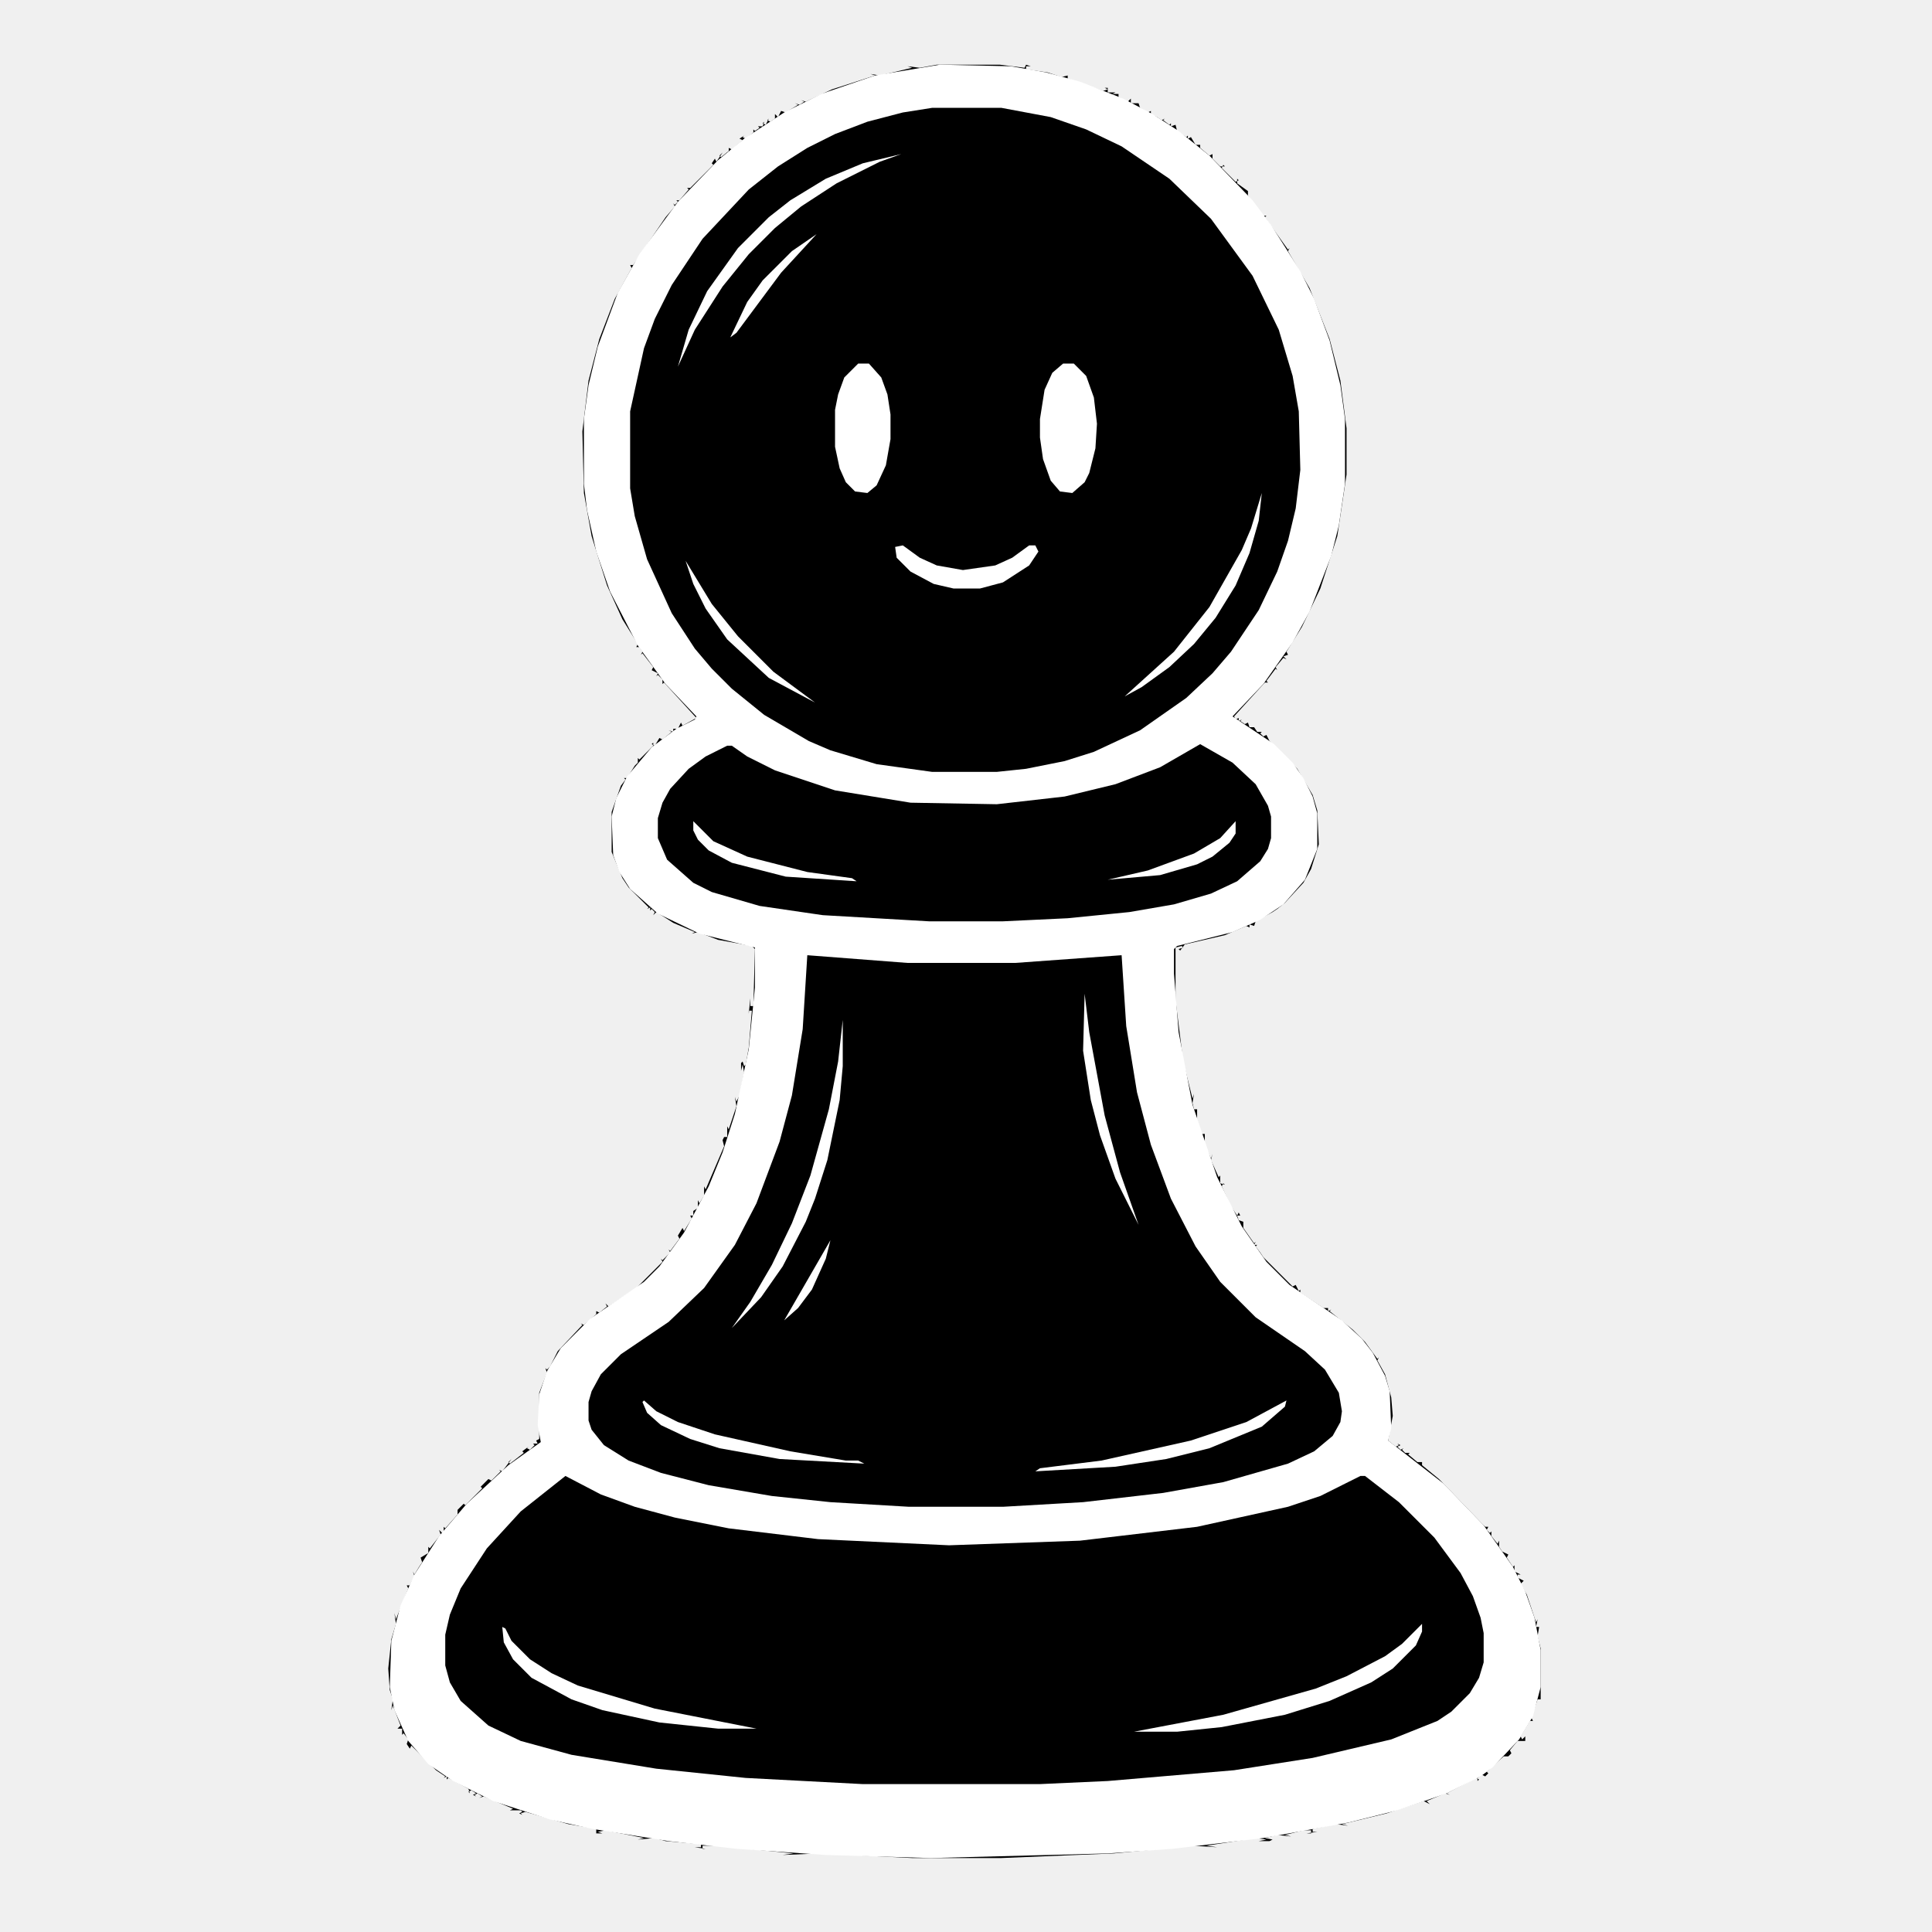
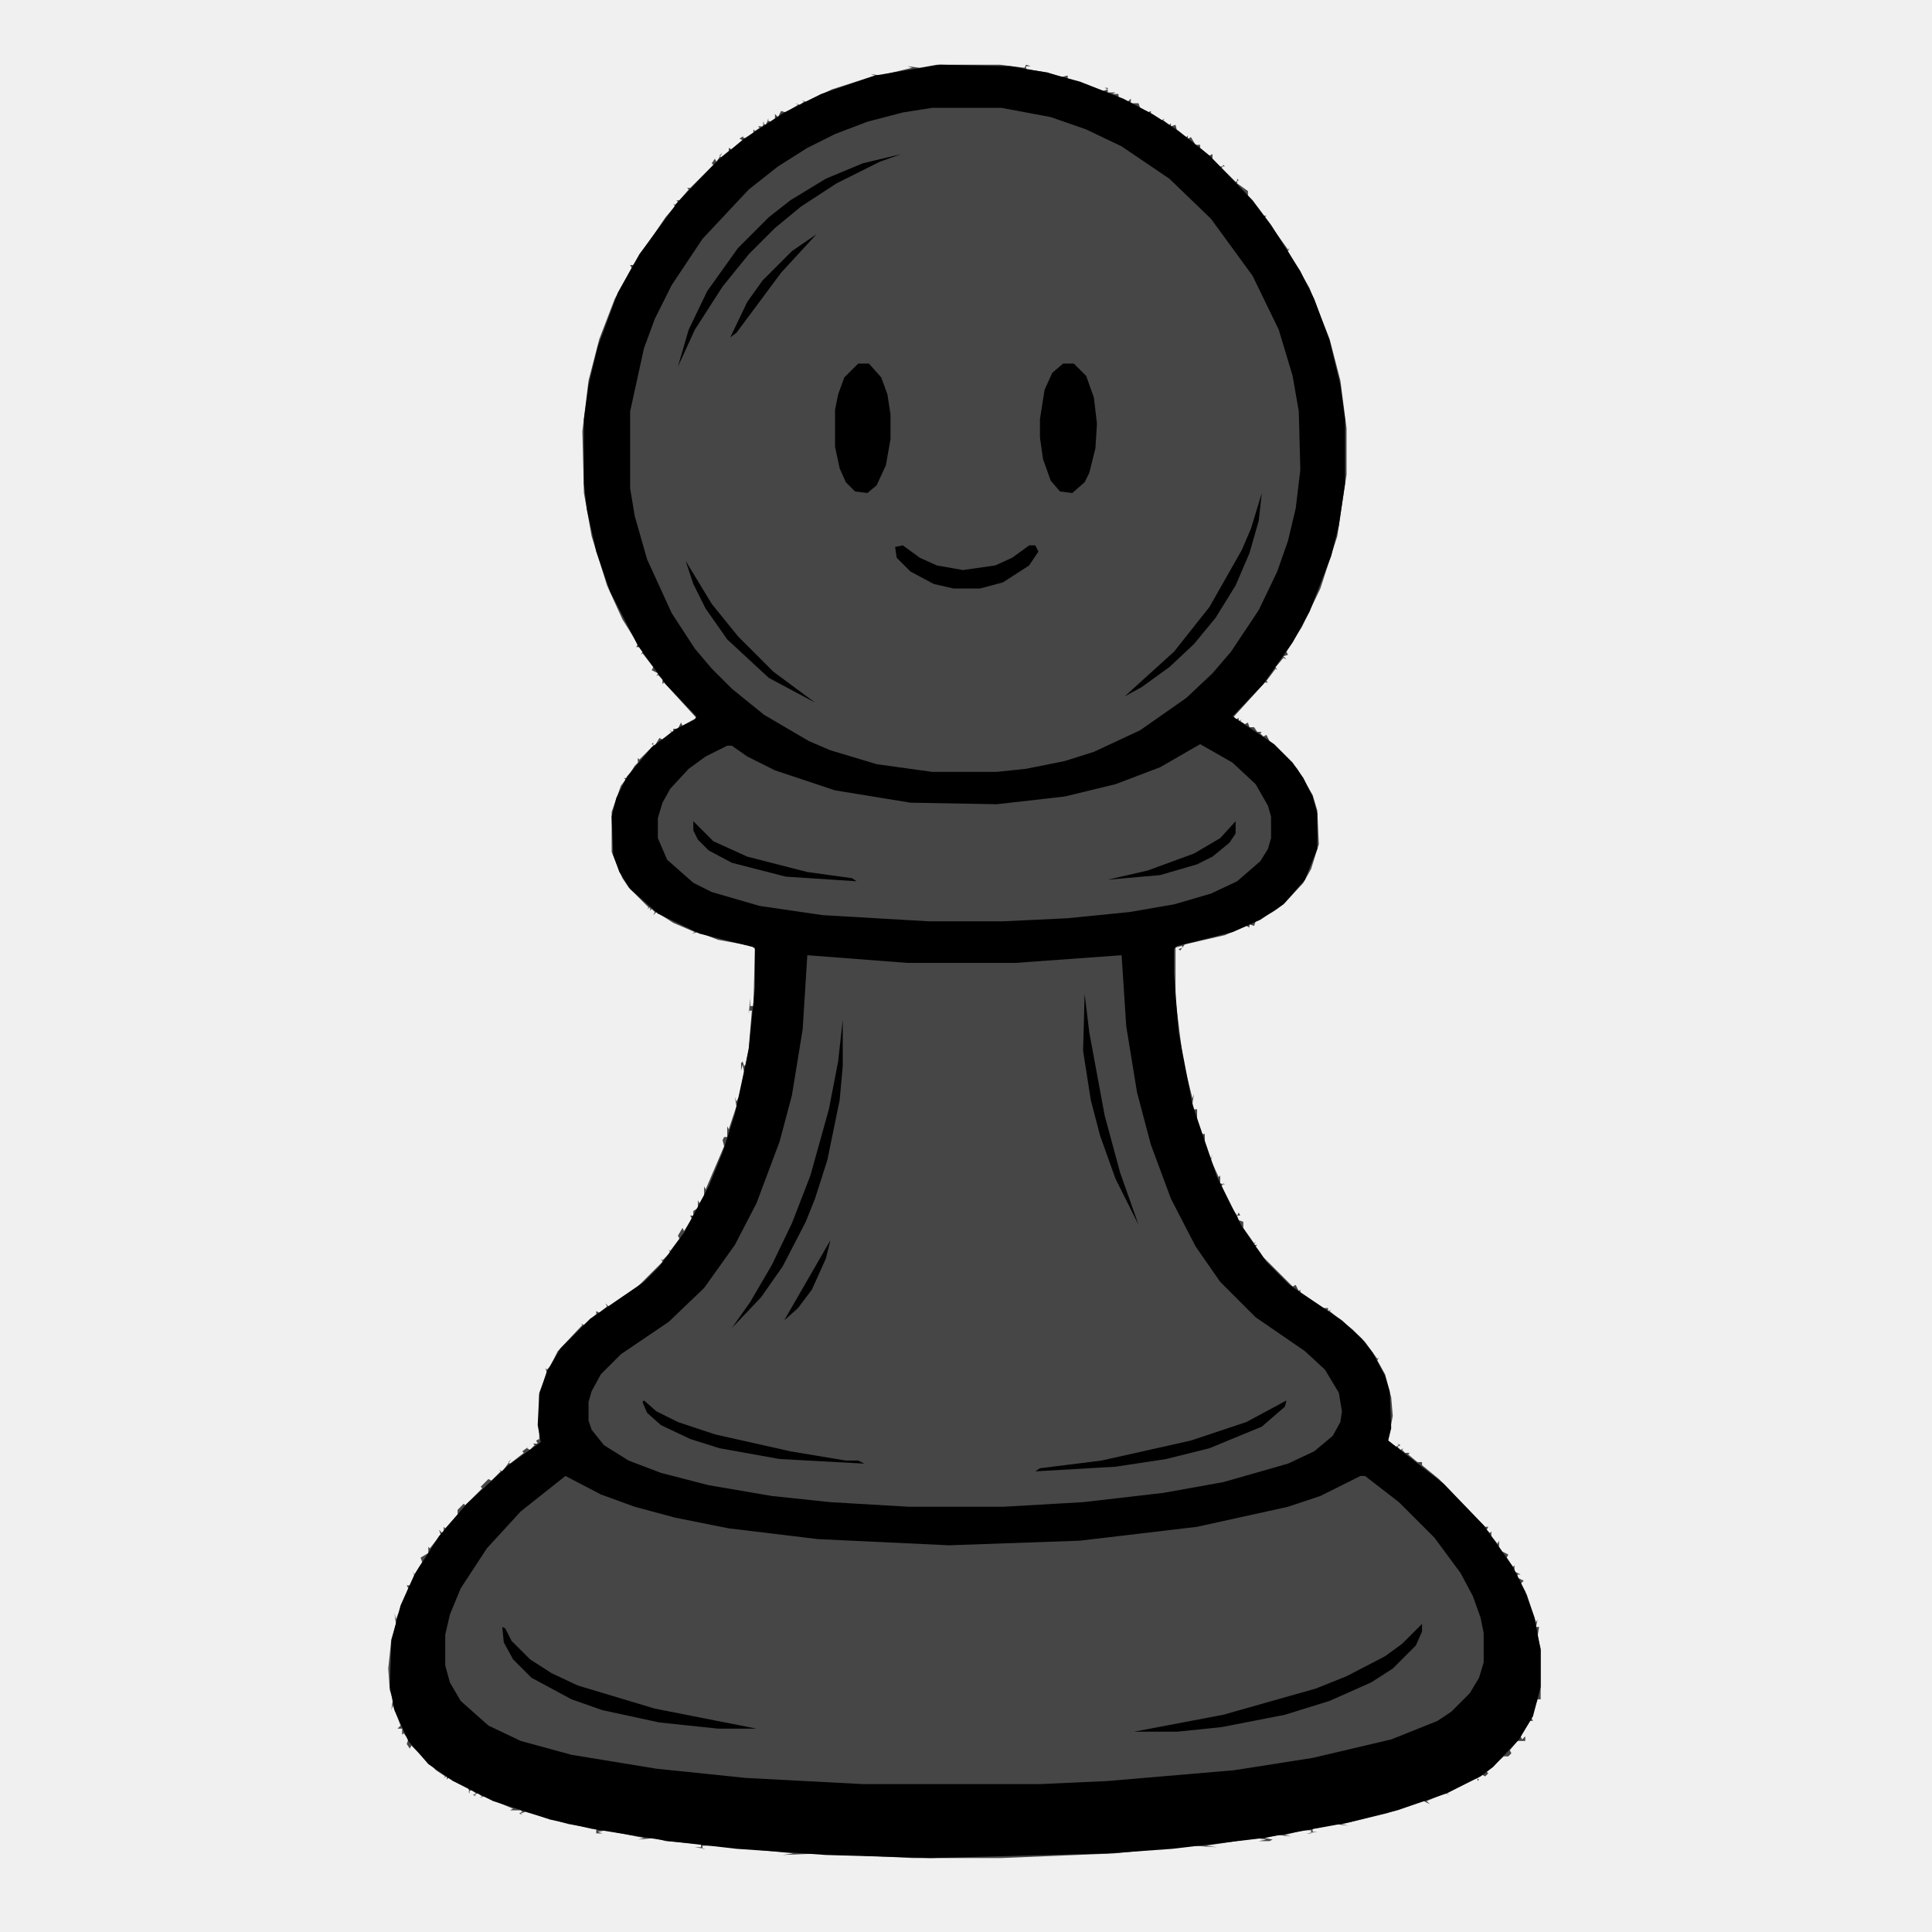
<svg xmlns="http://www.w3.org/2000/svg" width="1254" height="1254" viewBox="0 0 1254 1254">
-   <path d="M 565 48 L 568 49 L 540 58 L 523 66 L 520 65 L 522 66 L 519 68 L 516 67 L 518 68 L 510 73 L 507 72 L 505 76 L 503 74 L 503 77 L 500 79 L 498 78 L 499 77 L 497 81 L 495 80 L 496 79 L 495 82 L 492 82 L 493 83 L 490 85 L 489 84 L 489 86 L 484 90 L 482 89 L 483 88 L 480 90 L 482 91 L 475 97 L 473 96 L 473 98 L 468 102 L 467 101 L 469 99 L 465 105 L 464 103 L 462 106 L 463 107 L 458 112 L 457 111 L 458 112 L 450 120 L 449 119 L 450 120 L 448 122 L 446 122 L 447 123 L 441 130 L 439 130 L 440 131 L 438 133 L 437 132 L 438 134 L 432 141 L 430 140 L 432 141 L 411 172 L 409 172 L 410 174 L 399 194 L 389 220 L 382 247 L 378 280 L 379 320 L 384 348 L 394 380 L 404 402 L 414 418 L 413 420 L 415 420 L 417 423 L 416 425 L 417 424 L 424 433 L 423 435 L 427 437 L 426 439 L 427 438 L 430 441 L 430 444 L 431 443 L 452 466 L 443 471 L 442 469 L 440 473 L 437 473 L 437 475 L 434 474 L 436 475 L 430 480 L 428 479 L 425 484 L 423 483 L 424 482 L 424 484 L 415 493 L 414 492 L 414 495 L 412 497 L 411 496 L 412 497 L 407 505 L 405 505 L 406 506 L 403 510 L 397 527 L 397 553 L 404 570 L 408 576 L 421 589 L 420 590 L 422 589 L 422 591 L 423 590 L 425 592 L 424 594 L 426 592 L 437 599 L 451 605 L 449 606 L 453 605 L 466 610 L 488 614 L 490 616 L 489 653 L 487 653 L 487 648 L 486 658 L 486 656 L 488 656 L 486 680 L 484 691 L 483 692 L 482 689 L 481 690 L 481 695 L 482 691 L 483 696 L 480 711 L 478 715 L 477 712 L 478 718 L 473 733 L 472 731 L 472 738 L 470 738 L 469 740 L 470 744 L 458 772 L 457 770 L 457 776 L 454 781 L 453 779 L 453 784 L 450 786 L 450 789 L 448 789 L 449 791 L 444 799 L 443 797 L 440 802 L 441 804 L 435 812 L 434 811 L 435 813 L 430 818 L 429 817 L 430 819 L 413 836 L 395 848 L 393 846 L 394 848 L 389 852 L 387 851 L 387 853 L 379 860 L 377 859 L 378 860 L 362 877 L 357 887 L 355 889 L 354 888 L 355 891 L 350 904 L 350 934 L 348 935 L 349 937 L 346 937 L 347 938 L 344 941 L 342 940 L 343 939 L 339 942 L 340 943 L 331 950 L 330 949 L 332 947 L 326 955 L 324 954 L 325 955 L 323 957 L 322 956 L 323 957 L 319 961 L 317 960 L 312 965 L 313 966 L 302 977 L 301 976 L 297 980 L 297 983 L 289 992 L 288 991 L 288 994 L 287 995 L 285 993 L 286 996 L 279 1005 L 278 1004 L 278 1008 L 273 1011 L 274 1014 L 272 1017 L 271 1016 L 272 1017 L 269 1022 L 268 1020 L 269 1023 L 266 1029 L 264 1029 L 265 1031 L 257 1051 L 256 1047 L 257 1054 L 254 1064 L 252 1083 L 253 1097 L 255 1103 L 254 1110 L 255 1107 L 260 1120 L 258 1122 L 261 1122 L 261 1126 L 262 1125 L 265 1129 L 264 1132 L 266 1135 L 267 1133 L 283 1149 L 282 1150 L 283 1149 L 289 1153 L 288 1154 L 290 1153 L 290 1155 L 291 1154 L 304 1161 L 305 1164 L 304 1163 L 306 1162 L 309 1164 L 307 1165 L 309 1166 L 308 1165 L 310 1164 L 313 1166 L 311 1167 L 314 1166 L 333 1174 L 331 1175 L 338 1175 L 339 1176 L 337 1177 L 339 1178 L 338 1177 L 341 1176 L 369 1184 L 387 1187 L 387 1190 L 391 1190 L 388 1189 L 393 1188 L 418 1193 L 414 1194 L 425 1193 L 432 1195 L 455 1197 L 455 1199 L 451 1199 L 458 1200 L 456 1200 L 456 1198 L 465 1198 L 515 1203 L 508 1204 L 532 1203 L 592 1206 L 650 1206 L 723 1203 L 774 1198 L 790 1199 L 783 1198 L 815 1193 L 822 1194 L 817 1195 L 824 1195 L 826 1194 L 821 1193 L 829 1191 L 838 1192 L 834 1191 L 846 1188 L 851 1188 L 851 1190 L 848 1190 L 855 1189 L 852 1189 L 852 1187 L 867 1184 L 875 1185 L 871 1184 L 900 1177 L 924 1169 L 928 1171 L 926 1169 L 938 1164 L 941 1165 L 939 1164 L 958 1154 L 960 1155 L 959 1156 L 959 1154 L 962 1152 L 964 1153 L 966 1151 L 965 1150 L 976 1140 L 979 1140 L 981 1138 L 980 1136 L 985 1130 L 990 1130 L 990 1127 L 988 1129 L 987 1127 L 993 1117 L 995 1117 L 994 1115 L 998 1103 L 1000 1103 L 1000 1070 L 998 1062 L 999 1056 L 997 1056 L 998 1051 L 997 1053 L 991 1035 L 987 1028 L 989 1026 L 985 1024 L 985 1022 L 987 1022 L 983 1020 L 983 1016 L 982 1017 L 978 1011 L 979 1009 L 975 1007 L 973 1004 L 973 1000 L 972 1002 L 968 997 L 968 994 L 967 995 L 965 993 L 966 991 L 964 991 L 961 988 L 962 987 L 961 988 L 934 960 L 923 951 L 923 949 L 920 949 L 914 944 L 915 943 L 912 943 L 910 941 L 911 940 L 909 941 L 907 939 L 909 938 L 907 937 L 908 938 L 906 939 L 901 935 L 904 919 L 903 907 L 899 892 L 894 883 L 895 881 L 894 882 L 886 871 L 878 863 L 879 862 L 878 863 L 863 851 L 864 850 L 862 851 L 862 849 L 859 849 L 844 839 L 844 837 L 843 838 L 841 834 L 839 835 L 820 816 L 818 813 L 819 812 L 818 813 L 815 809 L 816 808 L 814 808 L 815 806 L 814 807 L 807 797 L 807 793 L 804 792 L 803 789 L 805 789 L 804 787 L 803 789 L 799 783 L 793 770 L 794 768 L 795 769 L 792 768 L 792 763 L 791 764 L 786 753 L 787 749 L 786 752 L 782 743 L 782 736 L 780 736 L 777 727 L 777 720 L 775 720 L 774 716 L 775 710 L 774 713 L 768 689 L 763 649 L 763 615 L 767 614 L 768 615 L 765 616 L 766 617 L 769 613 L 795 607 L 809 601 L 811 602 L 811 600 L 814 601 L 815 598 L 826 592 L 828 594 L 827 595 L 828 594 L 826 592 L 829 590 L 830 591 L 829 590 L 834 586 L 835 587 L 834 586 L 846 573 L 851 564 L 856 548 L 855 526 L 852 516 L 842 499 L 843 498 L 842 499 L 824 481 L 826 480 L 824 481 L 822 477 L 820 478 L 818 476 L 819 475 L 816 475 L 814 472 L 811 472 L 810 469 L 808 470 L 805 468 L 806 467 L 804 468 L 804 466 L 802 467 L 801 465 L 821 443 L 823 443 L 822 442 L 828 434 L 829 435 L 828 433 L 833 427 L 835 428 L 833 426 L 836 425 L 835 423 L 845 407 L 857 382 L 868 348 L 874 308 L 874 278 L 870 247 L 863 220 L 850 187 L 836 163 L 837 161 L 836 162 L 821 141 L 822 140 L 820 140 L 810 127 L 810 124 L 803 119 L 803 116 L 804 117 L 802 118 L 793 109 L 794 107 L 795 108 L 792 108 L 787 103 L 787 100 L 785 101 L 779 96 L 779 94 L 776 94 L 773 89 L 771 90 L 771 88 L 770 89 L 764 85 L 763 81 L 760 82 L 760 80 L 759 81 L 755 78 L 756 77 L 754 78 L 751 76 L 752 75 L 751 76 L 747 74 L 747 72 L 745 73 L 740 70 L 739 67 L 734 67 L 734 64 L 732 66 L 726 63 L 726 61 L 722 61 L 724 60 L 719 60 L 719 57 L 717 57 L 719 58 L 716 59 L 693 51 L 693 49 L 689 50 L 680 47 L 666 45 L 666 43 L 669 43 L 666 42 L 665 44 L 649 42 L 608 42 L 597 44 L 589 43 L 592 44 L 571 49 Z" fill="#000000" fill-rule="evenodd" stroke="none" />
-   <path d="M 568 49 L 533 61 L 509 73 L 483 90 L 466 104 L 440 131 L 415 165 L 401 190 L 388 225 L 382 250 L 379 272 L 379 314 L 381 331 L 387 358 L 396 384 L 414 419 L 432 444 L 452 465 L 451 467 L 439 473 L 423 485 L 407 504 L 400 518 L 397 530 L 398 555 L 402 566 L 409 577 L 427 593 L 454 606 L 490 615 L 490 641 L 486 681 L 477 723 L 469 748 L 460 770 L 444 800 L 428 822 L 418 832 L 383 856 L 364 875 L 355 890 L 350 905 L 349 925 L 351 936 L 330 951 L 303 976 L 285 997 L 269 1022 L 260 1042 L 254 1065 L 253 1095 L 256 1110 L 265 1130 L 278 1145 L 294 1156 L 320 1169 L 357 1181 L 384 1187 L 434 1195 L 478 1200 L 536 1204 L 604 1206 L 719 1203 L 761 1200 L 820 1193 L 875 1183 L 907 1175 L 939 1164 L 961 1153 L 969 1147 L 986 1129 L 995 1114 L 1000 1095 L 1000 1071 L 996 1050 L 990 1033 L 982 1017 L 963 990 L 937 963 L 901 935 L 903 927 L 902 903 L 899 893 L 891 878 L 884 869 L 871 857 L 837 834 L 822 819 L 806 796 L 790 764 L 774 717 L 765 670 L 762 632 L 762 616 L 764 614 L 800 605 L 818 597 L 833 587 L 847 571 L 855 551 L 855 528 L 852 517 L 846 505 L 839 495 L 827 483 L 800 465 L 820 444 L 839 417 L 850 397 L 864 361 L 869 341 L 873 314 L 873 272 L 870 250 L 863 221 L 853 194 L 844 176 L 825 146 L 813 130 L 785 101 L 765 85 L 748 74 L 729 64 L 701 53 L 679 47 L 656 43 L 610 42 Z M 289 1061 L 292 1048 L 299 1031 L 316 1005 L 338 981 L 367 958 L 390 970 L 412 978 L 438 985 L 473 992 L 531 999 L 616 1003 L 701 1000 L 777 991 L 836 978 L 857 971 L 883 958 L 886 958 L 908 975 L 931 998 L 948 1021 L 956 1036 L 961 1050 L 963 1060 L 963 1079 L 960 1089 L 954 1099 L 942 1111 L 933 1117 L 903 1129 L 852 1141 L 801 1149 L 719 1156 L 675 1158 L 560 1158 L 484 1154 L 426 1148 L 371 1139 L 338 1130 L 317 1120 L 299 1104 L 292 1092 L 289 1081 Z M 326 1056 L 327 1066 L 333 1077 L 345 1089 L 371 1103 L 391 1110 L 428 1118 L 466 1122 L 491 1122 L 425 1109 L 375 1094 L 358 1086 L 344 1077 L 332 1065 L 328 1057 Z M 923 1054 L 910 1067 L 899 1075 L 874 1088 L 854 1096 L 794 1113 L 736 1124 L 764 1124 L 793 1121 L 834 1113 L 863 1104 L 890 1092 L 904 1083 L 919 1068 L 923 1059 Z M 382 910 L 384 903 L 390 892 L 403 879 L 434 858 L 457 836 L 477 808 L 491 781 L 506 741 L 514 711 L 521 668 L 524 620 L 589 625 L 659 625 L 728 620 L 731 666 L 738 709 L 747 743 L 760 778 L 776 809 L 792 832 L 815 855 L 847 877 L 860 889 L 869 904 L 871 916 L 870 923 L 865 932 L 853 942 L 836 950 L 794 962 L 755 969 L 703 975 L 651 978 L 590 978 L 539 975 L 501 971 L 460 964 L 429 956 L 408 948 L 392 938 L 384 928 L 382 922 Z M 835 909 L 809 923 L 773 935 L 715 948 L 675 953 L 672 955 L 724 952 L 757 947 L 785 940 L 819 926 L 834 913 Z M 417 910 L 420 917 L 429 925 L 448 934 L 467 940 L 506 947 L 561 950 L 557 948 L 549 948 L 513 942 L 464 931 L 440 923 L 426 916 L 418 909 Z M 539 805 L 509 857 L 518 849 L 527 837 L 536 817 Z M 547 662 L 544 689 L 538 720 L 526 763 L 514 794 L 501 821 L 487 845 L 475 862 L 494 842 L 508 822 L 523 793 L 529 778 L 537 753 L 545 714 L 547 692 Z M 704 645 L 703 682 L 708 714 L 714 737 L 724 765 L 739 795 L 727 761 L 717 724 L 707 670 Z M 825 530 L 825 544 L 823 551 L 818 559 L 803 572 L 786 580 L 762 587 L 733 592 L 693 596 L 651 598 L 603 598 L 534 594 L 493 588 L 462 579 L 450 573 L 433 558 L 427 544 L 427 531 L 430 521 L 435 512 L 447 499 L 458 491 L 472 484 L 475 484 L 485 491 L 503 500 L 542 513 L 591 521 L 647 522 L 691 517 L 724 509 L 753 498 L 779 483 L 800 495 L 815 509 L 823 523 Z M 802 533 L 792 544 L 775 554 L 745 565 L 719 571 L 753 568 L 777 561 L 787 556 L 798 547 L 802 541 Z M 450 533 L 450 539 L 453 545 L 460 552 L 475 560 L 510 569 L 556 572 L 553 570 L 524 566 L 485 556 L 463 546 Z M 605 70 L 650 70 L 682 76 L 705 84 L 728 95 L 759 116 L 786 142 L 813 179 L 830 214 L 839 244 L 843 267 L 844 305 L 841 330 L 836 351 L 829 371 L 817 396 L 799 423 L 787 437 L 770 453 L 740 474 L 710 488 L 691 494 L 666 499 L 647 501 L 605 501 L 569 496 L 539 487 L 525 481 L 496 464 L 475 447 L 462 434 L 451 421 L 436 398 L 420 363 L 412 335 L 409 317 L 409 267 L 418 226 L 425 207 L 436 185 L 456 155 L 486 123 L 505 108 L 524 96 L 542 87 L 563 79 L 586 73 Z M 445 364 L 450 379 L 458 395 L 472 415 L 499 440 L 529 456 L 502 436 L 479 413 L 462 392 Z M 581 355 L 582 362 L 591 371 L 606 379 L 619 382 L 636 382 L 651 378 L 668 367 L 674 358 L 672 354 L 668 354 L 657 362 L 646 367 L 625 370 L 608 367 L 597 362 L 586 354 Z M 819 320 L 812 343 L 806 357 L 785 394 L 762 423 L 730 452 L 741 446 L 759 433 L 775 418 L 789 401 L 802 380 L 811 359 L 817 338 Z M 690 236 L 683 242 L 678 253 L 675 272 L 675 284 L 677 298 L 682 312 L 688 319 L 696 320 L 704 313 L 707 307 L 711 291 L 712 275 L 710 258 L 705 244 L 697 236 Z M 557 236 L 548 245 L 544 256 L 542 266 L 542 290 L 545 304 L 549 313 L 555 319 L 563 320 L 569 315 L 575 302 L 578 285 L 578 269 L 576 256 L 572 245 L 564 236 Z M 530 152 L 514 163 L 495 182 L 485 196 L 474 219 L 478 216 L 507 177 Z M 585 100 L 560 106 L 536 116 L 513 130 L 499 141 L 479 161 L 459 189 L 447 214 L 440 238 L 451 214 L 469 186 L 486 165 L 503 148 L 520 134 L 543 119 L 571 105 Z" fill="#ffffff" fill-rule="evenodd" stroke="none" />
+   <path d="M 565 48 L 568 49 L 540 58 L 523 66 L 520 65 L 522 66 L 519 68 L 516 67 L 518 68 L 510 73 L 507 72 L 505 76 L 503 74 L 503 77 L 500 79 L 498 78 L 499 77 L 497 81 L 495 80 L 496 79 L 495 82 L 492 82 L 493 83 L 490 85 L 489 84 L 489 86 L 484 90 L 482 89 L 483 88 L 480 90 L 482 91 L 475 97 L 473 96 L 473 98 L 468 102 L 467 101 L 469 99 L 465 105 L 464 103 L 462 106 L 463 107 L 458 112 L 457 111 L 458 112 L 450 120 L 449 119 L 450 120 L 448 122 L 446 122 L 447 123 L 441 130 L 439 130 L 440 131 L 438 133 L 437 132 L 438 134 L 432 141 L 430 140 L 432 141 L 411 172 L 409 172 L 410 174 L 399 194 L 389 220 L 382 247 L 378 280 L 379 320 L 384 348 L 394 380 L 404 402 L 414 418 L 413 420 L 415 420 L 417 423 L 416 425 L 417 424 L 424 433 L 423 435 L 427 437 L 426 439 L 427 438 L 430 441 L 430 444 L 431 443 L 452 466 L 443 471 L 442 469 L 440 473 L 437 473 L 437 475 L 434 474 L 436 475 L 430 480 L 428 479 L 425 484 L 423 483 L 424 482 L 424 484 L 415 493 L 414 492 L 414 495 L 412 497 L 411 496 L 412 497 L 407 505 L 405 505 L 406 506 L 403 510 L 397 527 L 397 553 L 404 570 L 408 576 L 421 589 L 420 590 L 422 589 L 422 591 L 423 590 L 425 592 L 424 594 L 426 592 L 437 599 L 451 605 L 449 606 L 453 605 L 466 610 L 488 614 L 490 616 L 489 653 L 487 653 L 487 648 L 486 658 L 486 656 L 488 656 L 486 680 L 484 691 L 483 692 L 482 689 L 481 690 L 481 695 L 482 691 L 483 696 L 480 711 L 478 715 L 477 712 L 478 718 L 473 733 L 472 731 L 472 738 L 470 738 L 469 740 L 470 744 L 458 772 L 457 770 L 457 776 L 454 781 L 453 779 L 453 784 L 450 786 L 450 789 L 448 789 L 449 791 L 444 799 L 443 797 L 440 802 L 441 804 L 435 812 L 434 811 L 435 813 L 430 818 L 429 817 L 430 819 L 413 836 L 395 848 L 393 846 L 394 848 L 389 852 L 387 851 L 387 853 L 379 860 L 377 859 L 378 860 L 362 877 L 357 887 L 355 889 L 354 888 L 355 891 L 350 904 L 350 934 L 348 935 L 349 937 L 346 937 L 347 938 L 344 941 L 342 940 L 343 939 L 339 942 L 340 943 L 331 950 L 330 949 L 332 947 L 326 955 L 324 954 L 325 955 L 323 957 L 322 956 L 323 957 L 319 961 L 317 960 L 312 965 L 313 966 L 302 977 L 301 976 L 297 980 L 297 983 L 289 992 L 288 991 L 288 994 L 287 995 L 285 993 L 286 996 L 279 1005 L 278 1004 L 278 1008 L 273 1011 L 274 1014 L 272 1017 L 271 1016 L 272 1017 L 269 1022 L 268 1020 L 269 1023 L 266 1029 L 264 1029 L 265 1031 L 257 1051 L 256 1047 L 257 1054 L 254 1064 L 252 1083 L 253 1097 L 255 1103 L 254 1110 L 255 1107 L 260 1120 L 258 1122 L 261 1122 L 261 1126 L 262 1125 L 265 1129 L 264 1132 L 266 1135 L 267 1133 L 283 1149 L 282 1150 L 283 1149 L 289 1153 L 288 1154 L 290 1153 L 290 1155 L 291 1154 L 304 1161 L 305 1164 L 304 1163 L 306 1162 L 309 1164 L 307 1165 L 309 1166 L 308 1165 L 310 1164 L 313 1166 L 311 1167 L 314 1166 L 333 1174 L 331 1175 L 338 1175 L 339 1176 L 337 1177 L 339 1178 L 338 1177 L 341 1176 L 369 1184 L 387 1187 L 387 1190 L 391 1190 L 388 1189 L 393 1188 L 418 1193 L 414 1194 L 425 1193 L 432 1195 L 455 1197 L 455 1199 L 451 1199 L 458 1200 L 456 1200 L 456 1198 L 465 1198 L 515 1203 L 508 1204 L 532 1203 L 592 1206 L 650 1206 L 723 1203 L 774 1198 L 790 1199 L 783 1198 L 815 1193 L 822 1194 L 817 1195 L 824 1195 L 826 1194 L 821 1193 L 829 1191 L 838 1192 L 834 1191 L 846 1188 L 851 1188 L 851 1190 L 848 1190 L 855 1189 L 852 1189 L 852 1187 L 867 1184 L 875 1185 L 871 1184 L 900 1177 L 924 1169 L 928 1171 L 926 1169 L 938 1164 L 941 1165 L 939 1164 L 958 1154 L 960 1155 L 959 1156 L 959 1154 L 962 1152 L 964 1153 L 966 1151 L 965 1150 L 976 1140 L 979 1140 L 981 1138 L 980 1136 L 985 1130 L 990 1130 L 990 1127 L 988 1129 L 987 1127 L 993 1117 L 995 1117 L 994 1115 L 998 1103 L 1000 1103 L 1000 1070 L 998 1062 L 999 1056 L 997 1056 L 998 1051 L 997 1053 L 991 1035 L 987 1028 L 989 1026 L 985 1024 L 985 1022 L 987 1022 L 983 1020 L 983 1016 L 982 1017 L 978 1011 L 979 1009 L 975 1007 L 973 1004 L 973 1000 L 972 1002 L 968 997 L 968 994 L 967 995 L 965 993 L 966 991 L 964 991 L 961 988 L 962 987 L 961 988 L 934 960 L 923 951 L 923 949 L 920 949 L 914 944 L 915 943 L 912 943 L 910 941 L 911 940 L 909 941 L 907 939 L 909 938 L 907 937 L 908 938 L 906 939 L 901 935 L 904 919 L 903 907 L 899 892 L 894 883 L 895 881 L 894 882 L 886 871 L 878 863 L 879 862 L 878 863 L 863 851 L 864 850 L 862 851 L 862 849 L 859 849 L 844 839 L 844 837 L 843 838 L 841 834 L 839 835 L 820 816 L 818 813 L 819 812 L 818 813 L 815 809 L 816 808 L 814 808 L 815 806 L 814 807 L 807 797 L 807 793 L 804 792 L 803 789 L 805 789 L 804 787 L 803 789 L 799 783 L 793 770 L 794 768 L 795 769 L 792 768 L 792 763 L 791 764 L 786 753 L 787 749 L 786 752 L 782 743 L 782 736 L 780 736 L 777 727 L 777 720 L 775 720 L 774 716 L 775 710 L 774 713 L 768 689 L 763 649 L 763 615 L 767 614 L 768 615 L 765 616 L 766 617 L 769 613 L 795 607 L 809 601 L 811 602 L 811 600 L 814 601 L 815 598 L 826 592 L 828 594 L 827 595 L 828 594 L 826 592 L 829 590 L 830 591 L 829 590 L 834 586 L 835 587 L 834 586 L 846 573 L 851 564 L 856 548 L 855 526 L 852 516 L 842 499 L 843 498 L 842 499 L 824 481 L 826 480 L 824 481 L 822 477 L 820 478 L 818 476 L 819 475 L 816 475 L 814 472 L 811 472 L 810 469 L 808 470 L 805 468 L 806 467 L 804 468 L 804 466 L 802 467 L 801 465 L 821 443 L 823 443 L 822 442 L 828 434 L 829 435 L 828 433 L 833 427 L 835 428 L 833 426 L 836 425 L 835 423 L 845 407 L 857 382 L 868 348 L 874 308 L 874 278 L 870 247 L 863 220 L 850 187 L 836 163 L 837 161 L 836 162 L 821 141 L 822 140 L 820 140 L 810 127 L 810 124 L 803 119 L 803 116 L 804 117 L 802 118 L 793 109 L 794 107 L 795 108 L 792 108 L 787 103 L 787 100 L 785 101 L 779 96 L 779 94 L 776 94 L 773 89 L 771 90 L 771 88 L 770 89 L 764 85 L 763 81 L 760 82 L 760 80 L 759 81 L 755 78 L 756 77 L 754 78 L 751 76 L 752 75 L 751 76 L 747 74 L 747 72 L 745 73 L 740 70 L 739 67 L 734 67 L 734 64 L 732 66 L 726 63 L 726 61 L 722 61 L 724 60 L 719 60 L 719 57 L 717 57 L 719 58 L 716 59 L 693 51 L 693 49 L 689 50 L 680 47 L 666 45 L 666 43 L 669 43 L 666 42 L 665 44 L 649 42 L 608 42 L 597 44 L 589 43 L 592 44 L 571 49 Z" fill="#464646" fill-rule="evenodd" stroke="none" />
+   <path d="M 568 49 L 533 61 L 509 73 L 483 90 L 466 104 L 440 131 L 415 165 L 401 190 L 388 225 L 382 250 L 379 272 L 379 314 L 381 331 L 387 358 L 396 384 L 414 419 L 432 444 L 452 465 L 451 467 L 439 473 L 423 485 L 407 504 L 400 518 L 397 530 L 398 555 L 402 566 L 409 577 L 427 593 L 454 606 L 490 615 L 490 641 L 486 681 L 477 723 L 469 748 L 460 770 L 444 800 L 428 822 L 418 832 L 383 856 L 364 875 L 355 890 L 350 905 L 349 925 L 351 936 L 330 951 L 303 976 L 285 997 L 269 1022 L 260 1042 L 254 1065 L 253 1095 L 256 1110 L 265 1130 L 278 1145 L 294 1156 L 320 1169 L 357 1181 L 384 1187 L 434 1195 L 478 1200 L 536 1204 L 604 1206 L 719 1203 L 761 1200 L 820 1193 L 875 1183 L 907 1175 L 939 1164 L 961 1153 L 969 1147 L 986 1129 L 995 1114 L 1000 1095 L 1000 1071 L 996 1050 L 990 1033 L 982 1017 L 963 990 L 937 963 L 901 935 L 903 927 L 902 903 L 899 893 L 891 878 L 884 869 L 871 857 L 837 834 L 822 819 L 806 796 L 790 764 L 774 717 L 765 670 L 762 632 L 762 616 L 764 614 L 800 605 L 818 597 L 833 587 L 847 571 L 855 551 L 855 528 L 852 517 L 846 505 L 839 495 L 827 483 L 800 465 L 820 444 L 839 417 L 850 397 L 864 361 L 869 341 L 873 314 L 873 272 L 870 250 L 863 221 L 853 194 L 844 176 L 825 146 L 813 130 L 785 101 L 765 85 L 748 74 L 729 64 L 701 53 L 679 47 L 656 43 L 610 42 Z M 289 1061 L 292 1048 L 299 1031 L 316 1005 L 338 981 L 367 958 L 390 970 L 412 978 L 438 985 L 473 992 L 531 999 L 616 1003 L 701 1000 L 777 991 L 836 978 L 857 971 L 883 958 L 886 958 L 908 975 L 931 998 L 948 1021 L 956 1036 L 961 1050 L 963 1060 L 963 1079 L 960 1089 L 954 1099 L 942 1111 L 933 1117 L 903 1129 L 852 1141 L 801 1149 L 719 1156 L 675 1158 L 560 1158 L 484 1154 L 426 1148 L 371 1139 L 338 1130 L 317 1120 L 299 1104 L 292 1092 L 289 1081 Z M 326 1056 L 327 1066 L 333 1077 L 345 1089 L 371 1103 L 391 1110 L 428 1118 L 466 1122 L 491 1122 L 425 1109 L 375 1094 L 358 1086 L 344 1077 L 332 1065 L 328 1057 Z M 923 1054 L 910 1067 L 899 1075 L 874 1088 L 854 1096 L 794 1113 L 736 1124 L 764 1124 L 793 1121 L 834 1113 L 863 1104 L 890 1092 L 904 1083 L 919 1068 L 923 1059 Z M 382 910 L 384 903 L 390 892 L 403 879 L 434 858 L 457 836 L 477 808 L 491 781 L 506 741 L 514 711 L 521 668 L 524 620 L 589 625 L 659 625 L 728 620 L 731 666 L 738 709 L 747 743 L 760 778 L 776 809 L 792 832 L 815 855 L 847 877 L 860 889 L 869 904 L 871 916 L 870 923 L 865 932 L 853 942 L 836 950 L 794 962 L 755 969 L 703 975 L 651 978 L 590 978 L 539 975 L 501 971 L 460 964 L 429 956 L 408 948 L 392 938 L 384 928 L 382 922 Z M 835 909 L 809 923 L 773 935 L 715 948 L 675 953 L 672 955 L 724 952 L 757 947 L 785 940 L 819 926 L 834 913 Z M 417 910 L 420 917 L 429 925 L 448 934 L 467 940 L 506 947 L 561 950 L 557 948 L 549 948 L 513 942 L 464 931 L 440 923 L 426 916 L 418 909 Z M 539 805 L 509 857 L 518 849 L 527 837 L 536 817 Z M 547 662 L 544 689 L 538 720 L 526 763 L 514 794 L 501 821 L 487 845 L 475 862 L 494 842 L 508 822 L 523 793 L 529 778 L 537 753 L 545 714 L 547 692 Z M 704 645 L 703 682 L 708 714 L 714 737 L 724 765 L 739 795 L 727 761 L 717 724 L 707 670 Z M 825 530 L 825 544 L 823 551 L 818 559 L 803 572 L 786 580 L 762 587 L 733 592 L 693 596 L 651 598 L 603 598 L 534 594 L 493 588 L 462 579 L 450 573 L 433 558 L 427 544 L 427 531 L 430 521 L 435 512 L 447 499 L 458 491 L 472 484 L 475 484 L 485 491 L 503 500 L 542 513 L 591 521 L 647 522 L 691 517 L 724 509 L 753 498 L 779 483 L 800 495 L 815 509 L 823 523 Z M 802 533 L 792 544 L 775 554 L 745 565 L 719 571 L 753 568 L 777 561 L 787 556 L 798 547 L 802 541 Z M 450 533 L 450 539 L 453 545 L 460 552 L 475 560 L 510 569 L 556 572 L 553 570 L 524 566 L 485 556 L 463 546 Z M 605 70 L 650 70 L 682 76 L 705 84 L 728 95 L 759 116 L 786 142 L 813 179 L 830 214 L 839 244 L 843 267 L 844 305 L 841 330 L 836 351 L 829 371 L 817 396 L 799 423 L 787 437 L 770 453 L 740 474 L 710 488 L 691 494 L 666 499 L 647 501 L 605 501 L 569 496 L 539 487 L 525 481 L 496 464 L 475 447 L 462 434 L 451 421 L 436 398 L 420 363 L 412 335 L 409 317 L 409 267 L 418 226 L 425 207 L 436 185 L 456 155 L 486 123 L 505 108 L 524 96 L 542 87 L 563 79 L 586 73 Z M 445 364 L 450 379 L 458 395 L 472 415 L 499 440 L 529 456 L 502 436 L 479 413 L 462 392 Z M 581 355 L 582 362 L 591 371 L 606 379 L 619 382 L 636 382 L 651 378 L 668 367 L 674 358 L 672 354 L 668 354 L 657 362 L 646 367 L 625 370 L 608 367 L 597 362 L 586 354 Z M 819 320 L 812 343 L 806 357 L 785 394 L 762 423 L 730 452 L 741 446 L 759 433 L 775 418 L 789 401 L 802 380 L 811 359 L 817 338 Z M 690 236 L 683 242 L 678 253 L 675 272 L 675 284 L 677 298 L 682 312 L 688 319 L 696 320 L 704 313 L 707 307 L 711 291 L 712 275 L 710 258 L 705 244 L 697 236 Z M 557 236 L 548 245 L 544 256 L 542 266 L 542 290 L 545 304 L 549 313 L 555 319 L 563 320 L 569 315 L 575 302 L 578 285 L 578 269 L 576 256 L 572 245 L 564 236 Z M 530 152 L 514 163 L 495 182 L 485 196 L 474 219 L 478 216 L 507 177 Z M 585 100 L 560 106 L 536 116 L 513 130 L 499 141 L 479 161 L 459 189 L 447 214 L 440 238 L 451 214 L 469 186 L 486 165 L 503 148 L 520 134 L 543 119 L 571 105 Z" fill="#000001" fill-rule="evenodd" stroke="none" />
</svg>
